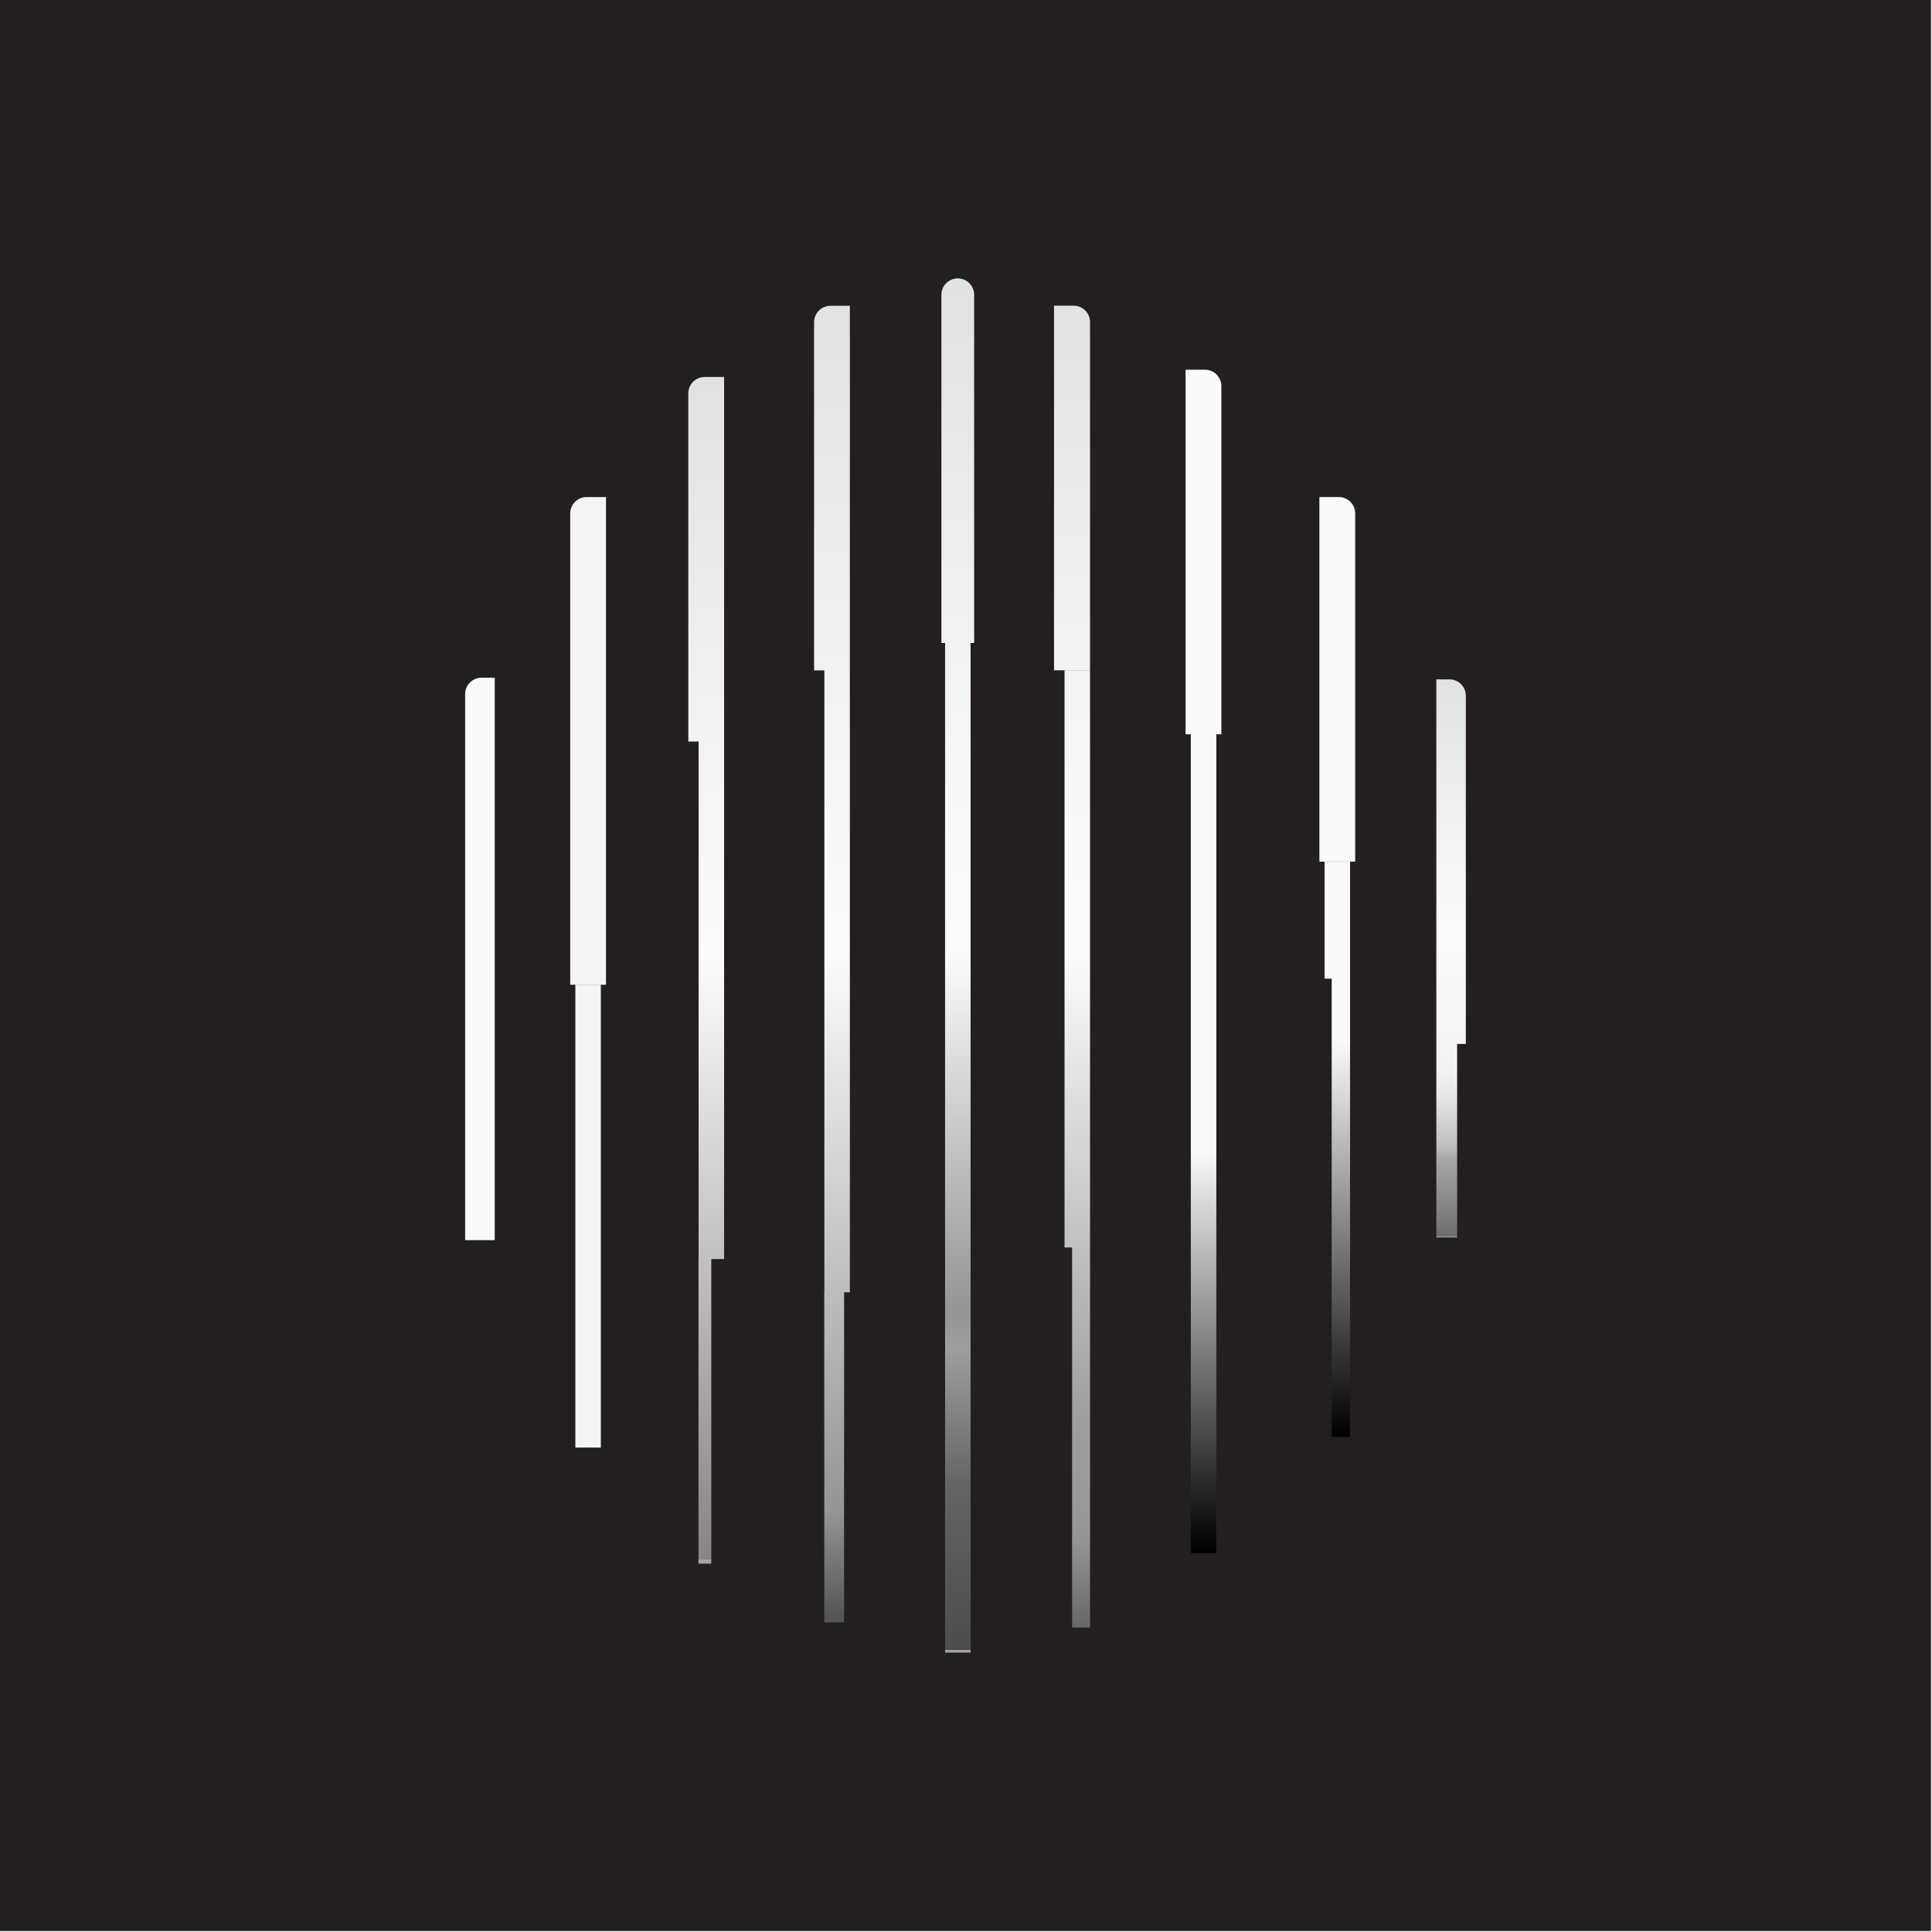
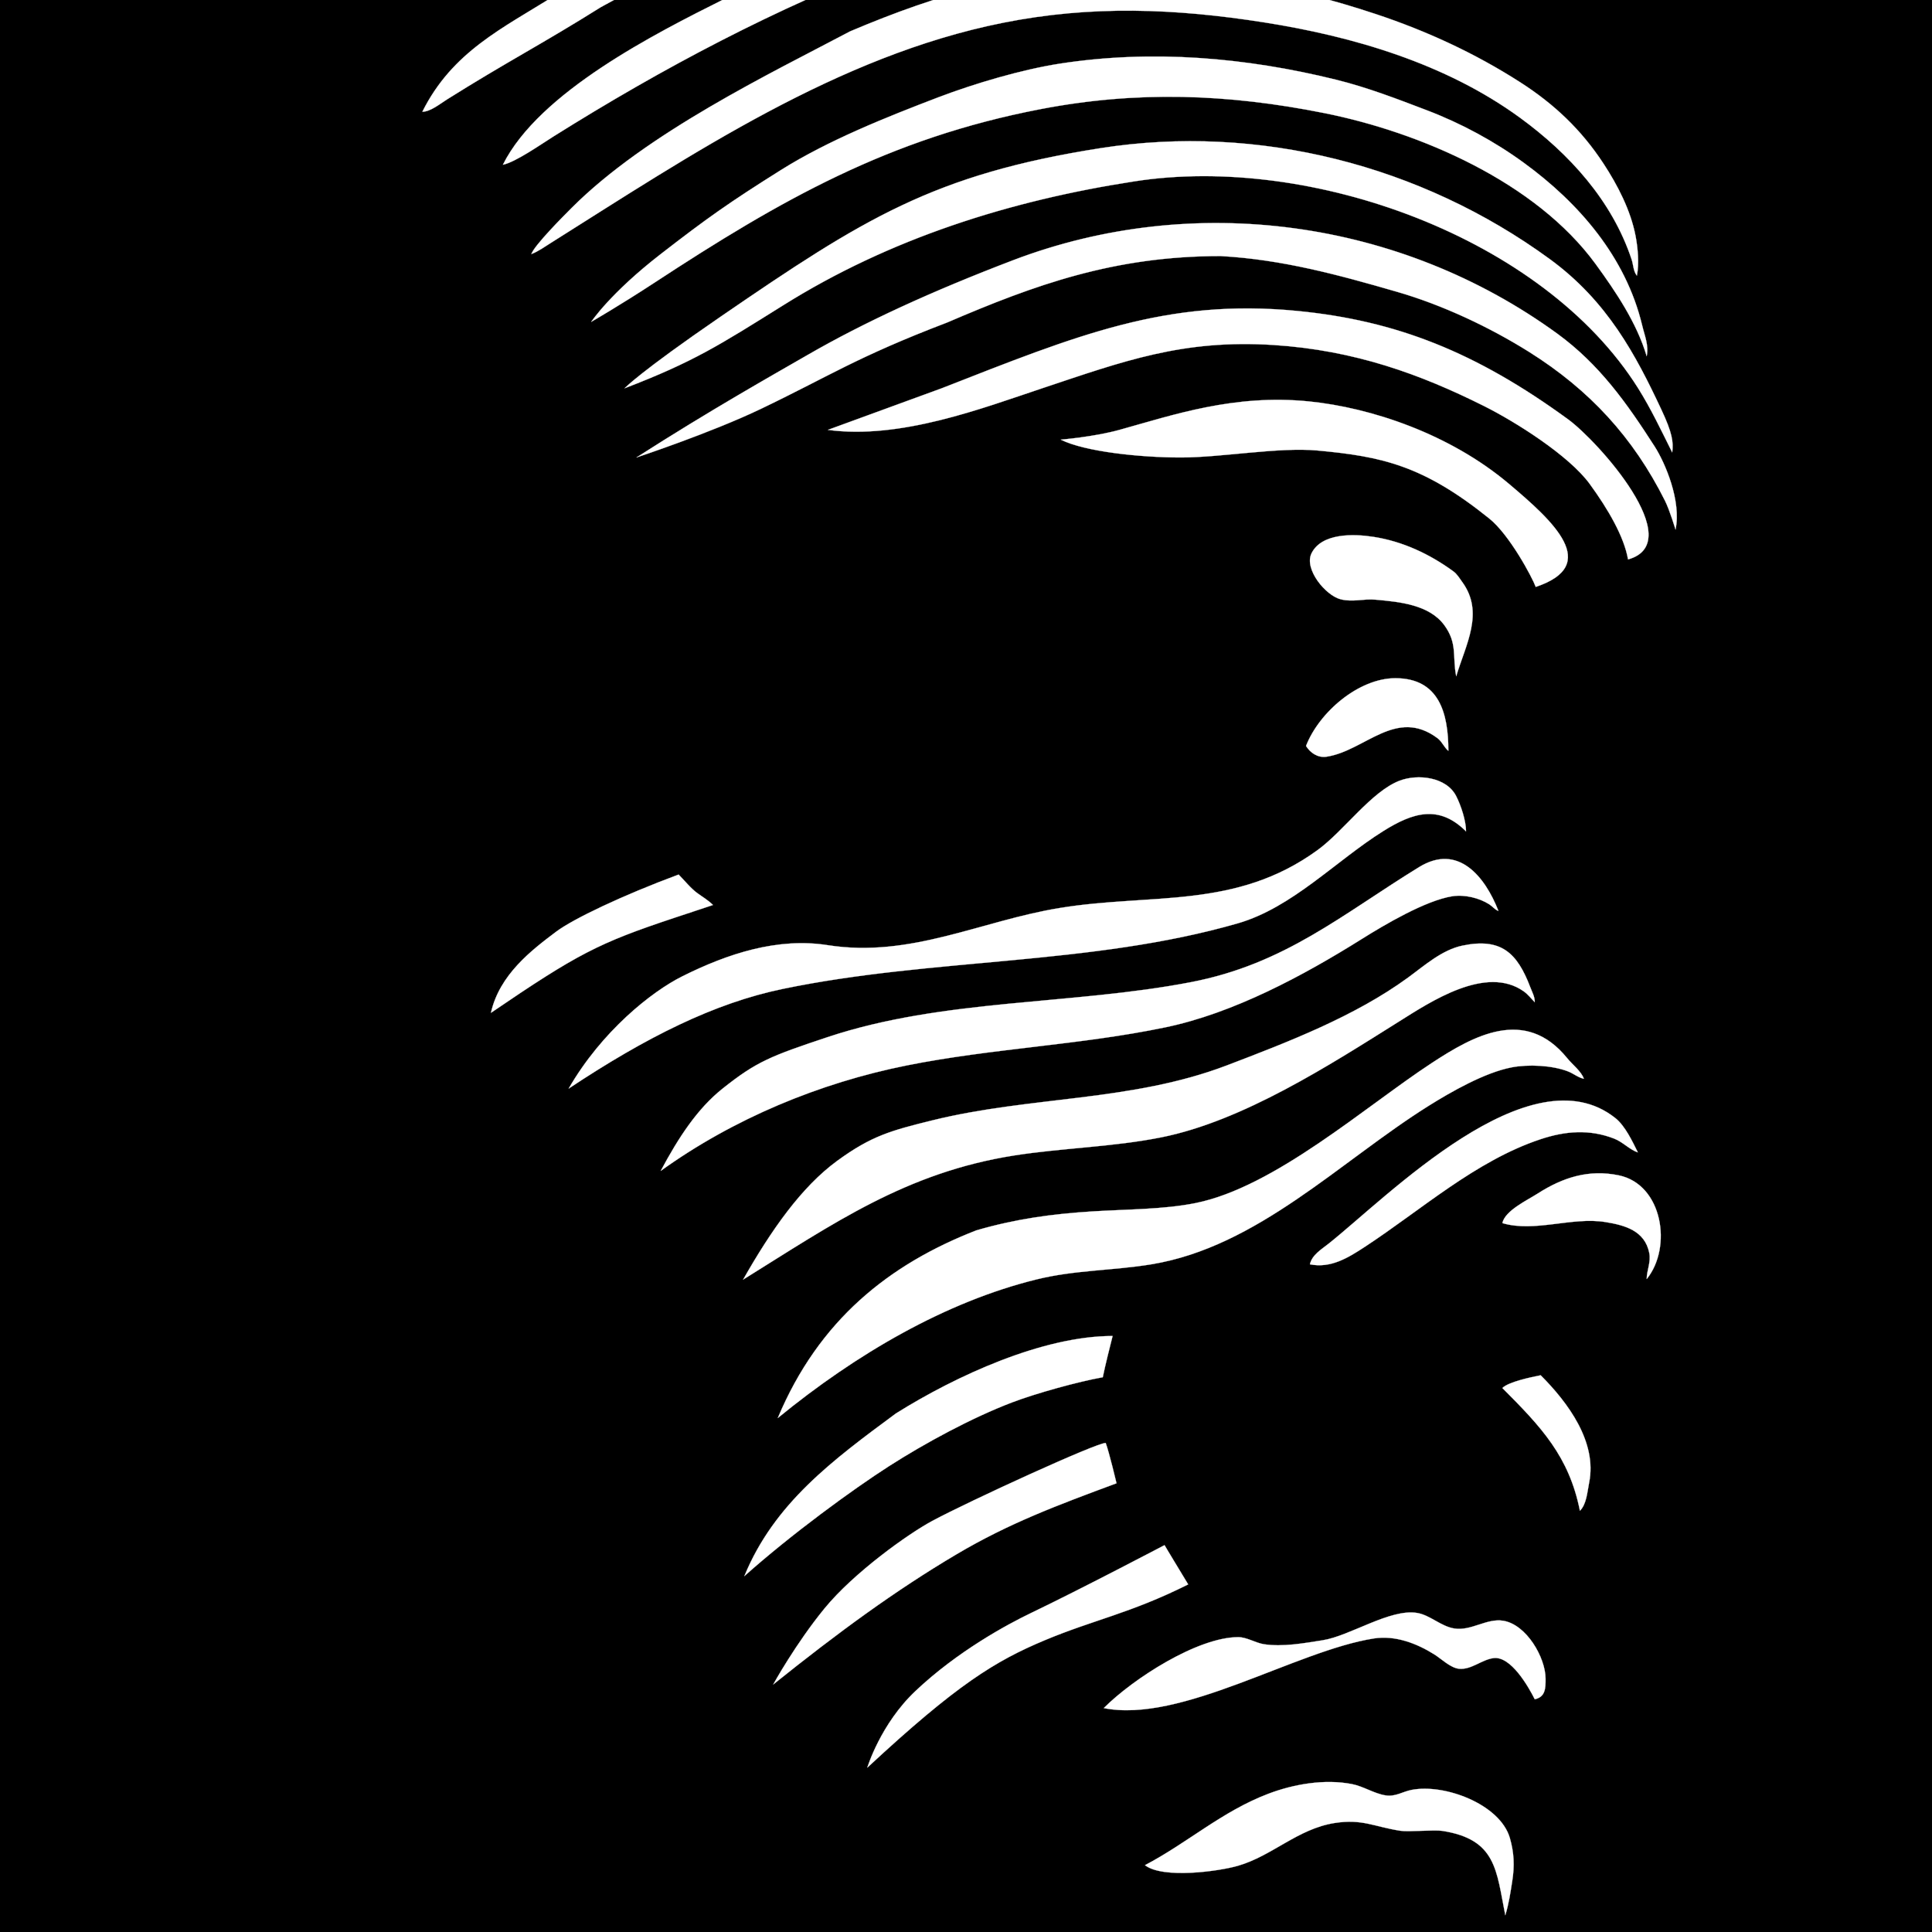
- <svg xmlns="http://www.w3.org/2000/svg" width="100%" height="100%" viewBox="0 0 190 190" version="1.1" xml:space="preserve" style="fill-rule:evenodd;clip-rule:evenodd;stroke-linejoin:round;stroke-miterlimit:2;">
-   <g transform="matrix(0.918812,0,0,1,0,0)">
-     <rect x="0" y="0" width="206.68" height="189.9" style="fill:rgb(35,31,32);" />
-   </g>
-   <g transform="matrix(1.03234,0,0,1.03234,-13.7506,-3.71619)">
-     <path d="M59.19,68.16L60.45,68.16L60.45,121.74L57.63,121.74L57.63,69.72C57.63,68.86 58.33,68.16 59.19,68.16Z" style="fill:rgb(250,250,250);fill-rule:nonzero;" />
-     <path d="M82.3,74.24L78.89,74.24L78.89,41.07C78.89,40.21 79.59,39.51 80.45,39.51L82.3,39.51L82.3,74.24ZM82.3,74.24L79.87,74.24L79.87,123.54L82.3,123.54L82.3,74.24ZM81.08,123.54L79.86,123.54L79.86,152.56L81.08,152.56L81.08,123.54Z" style="fill:url(#_Linear1);fill-rule:nonzero;" />
-     <path d="M94.28,67.46L90.87,67.46L90.87,34.29C90.87,33.43 91.57,32.73 92.43,32.73L94.28,32.73L94.28,67.46ZM94.28,67.46L91.85,67.46L91.85,126.71L94.28,126.71L94.28,67.46ZM93.73,126.7L91.84,126.7L91.84,158.15L93.73,158.15L93.73,126.7Z" style="fill:url(#_Linear2);fill-rule:nonzero;" />
-     <path d="M104.56,30.12C105.42,30.12 106.12,30.82 106.12,31.68L106.12,64.85L103,64.85L103,31.68C103,30.82 103.7,30.12 104.56,30.12ZM105.78,64.85L103.35,64.85L103.35,97.08L105.78,97.08L105.78,64.85ZM105.78,97.08L103.35,97.08L103.35,161.03L105.78,161.03L105.78,97.08Z" style="fill:url(#_Linear3);fill-rule:nonzero;" />
-     <path d="M113.73,32.72L115.6,32.72C116.46,32.72 117.16,33.42 117.16,34.28L117.16,67.45L113.73,67.45L113.73,32.72ZM117.16,67.46L114.73,67.46L114.73,122.44L117.16,122.44L117.16,67.46ZM117.16,122.44L115.45,122.44L115.45,158.65L117.16,158.65L117.16,122.44Z" style="fill:url(#_Linear4);fill-rule:nonzero;" />
-     <path d="M126.26,38.82L128.11,38.82C128.97,38.82 129.67,39.52 129.67,40.38L129.67,73.55L126.26,73.55L126.26,38.82ZM129.19,73.55L126.76,73.55L126.76,120.09L129.19,120.09L129.19,73.55ZM129.19,120.09L126.76,120.09L126.76,151.54L129.19,151.54L129.19,120.09Z" style="fill:url(#_Linear5);fill-rule:nonzero;" />
-     <path d="M139.01,50.95L140.86,50.95C141.72,50.95 142.42,51.65 142.42,52.51L142.42,85.68L139.01,85.68L139.01,50.95ZM141.93,85.69L139.5,85.69L139.5,96.83L141.93,96.83L141.93,85.69ZM141.93,96.82L140.18,96.82L140.18,140.48L141.93,140.48L141.93,96.82Z" style="fill:url(#_Linear6);fill-rule:nonzero;" />
-     <path d="M150.15,68.32L151.4,68.32C152.26,68.32 152.96,69.02 152.96,69.88L152.96,103.05L150.15,103.05L150.15,68.32ZM152.13,103.05L150.15,103.05L150.15,121.48L152.13,121.48L152.13,103.05Z" style="fill:url(#_Linear7);fill-rule:nonzero;" />
-     <path d="M70.56,141.5L68.13,141.5L68.13,97.42L70.56,97.42L70.56,141.5ZM71.05,50.95L69.2,50.95C68.34,50.95 67.64,51.65 67.64,52.51L67.64,97.41L71.05,97.41L71.05,50.95Z" style="fill:url(#_Linear8);fill-rule:nonzero;" />
+ <svg xmlns="http://www.w3.org/2000/svg" width="2310" height="2310" viewBox="0 0 2310 2310" fill="none">
+   <g clip-path="url(#clip0_6373_24)">
+     <rect width="2310" height="2310" fill="black" />
+     <path fill-rule="evenodd" clip-rule="evenodd" d="M746.829 -55C777.359 -55 807.865 -55 838.396 -55C794.5 -33.026 718.5 8.474 718.5 8.474C646.876 53.364 606.313 73.734 534.733 118.705C526.234 124.014 514.67 133.584 505 133.584C540.967 61.654 600.566 34.096 664.5 -6.026C671.927 -10.686 746.829 -55 746.829 -55ZM974.576 -55C1016.82 -55 1059.09 -55 1101.36 -55C1101.36 -55 1081.92 -49.168 1072.45 -45.58C928.218 9.39 792.156 81.328 661.492 163.316C647.012 172.387 616.581 193.795 601.278 196.985C644.744 109.866 784.758 39.474 865.762 -1.044C893.286 -14.78 933.851 -34.265 974.576 -55ZM1957.14 329.619C1952.78 324.037 1953.08 316.909 1950.84 310.105C1927.39 239.756 1876.46 183.83 1817.37 140.711C1728.42 75.815 1617.37 43.342 1511.12 26.694C1404.58 9.973 1304.78 6.134 1199.23 27.217C1001.85 66.612 826.448 184.793 659.149 290.093C651.373 294.953 643.896 300.436 635.323 303.8C638.737 293.508 673.555 258.517 683.449 248.623C773.637 158.44 921.617 87.667 1016.5 37.474C1125.36 -8.681 1220.91 -35.265 1330.88 -35.265C1440.14 -35.265 1541.47 -17.672 1645.31 16.95C1706.17 37.211 1763.54 63.703 1817.52 98.294C1858.18 124.373 1890.69 155.083 1917.29 195.739C1934.14 221.433 1949.69 251.614 1955.52 281.944C1958.31 296.301 1959.98 315.456 1957.14 329.619ZM1968.88 425.892C1957.02 385.968 1931.95 348.734 1907.77 315.613C1836.17 217.546 1697.96 158.126 1583.4 135.204C1467.87 112.1 1359.2 108.262 1243.84 130.518C1062.96 165.322 933.791 238.795 782.5 337.974C740.933 365.223 706.927 384.796 706.927 384.796C706.927 384.796 729.5 350.645 790 303.8C845.618 260.735 871.262 242.521 933.851 203.216C990.434 167.745 1059.52 140.177 1121.75 116.413C1165.41 99.79 1221.41 83.267 1266.95 76.139C1377.15 59.111 1488.94 68.499 1597.48 95.304C1634.5 104.417 1670.81 118.417 1706.37 131.989C1747.22 147.565 1786.89 169.048 1822.06 194.717C1888.09 242.86 1943.96 307.579 1963.45 389.058C1966.44 401.619 1971.5 412.759 1968.88 425.892ZM1999.39 540.932C1986.35 514.814 1974.19 488.995 1958.69 464.247C1845.29 283.738 1566.71 183.795 1356.02 216.873C1207.81 239.727 1063.85 285.05 936.075 365.223C860.194 412.599 829.5 432.5 746.829 464.247C746.829 464.247 763.882 445.665 862.478 378.058C1032.5 261.474 1116.34 208.425 1316.25 177.097C1504.56 147.742 1698.87 197.353 1852.74 309.607C1921.99 360.092 1955.81 424.498 1986.5 489.974C1999.39 517.474 2001 528.474 1999.39 540.932ZM2003.35 633.218C2003.35 633.218 1996.52 610.24 1990.81 598.8C1952.84 522.914 1900.51 466.126 1828.37 420.808C1780.93 391.063 1724.41 364.46 1670.25 348.859C1600.29 328.6 1532.8 310.159 1459.4 306.143C1332 306.143 1237.5 340.474 1132.61 385.519C1023.88 427.023 991 449.974 909.5 488.974C849.389 517.739 761 546.974 761 546.974C850 489.974 922.577 449.246 965.5 424.474C1033 385.519 1113.63 348.433 1210.97 311.277C1427.29 228.799 1674.01 262.251 1861.99 398.952C1912.31 435.708 1944.88 481.673 1978.35 533.804C1990.87 553.353 2010.5 598.8 2003.35 633.218ZM1946.58 668.881C1942 641.94 1922.83 608.807 1900.72 578.564C1875.94 544.595 1812.02 504.29 1774.38 485.474C1698.57 447.568 1619.98 418.737 1522.71 412.474C1414 405.474 1343.25 431.824 1246 464.247C1174.31 488.147 1076.5 525.655 989.903 513.974L1126 464.247C1287.18 401.213 1394.5 356.474 1551.39 371.812C1668.96 383.306 1764.5 420.808 1875 501.474C1910.46 527.363 2019.26 648.502 1946.58 668.881ZM1836.22 701.728C1831.85 689.94 1804.93 639.488 1780.69 619.974C1701.94 556.598 1652.62 545.67 1574.45 538.564C1528.84 534.439 1460.5 546.974 1412 546.974C1363.5 546.974 1297.25 540.124 1268.31 525.655C1268.31 525.655 1308 522.422 1338.5 513.974C1402.5 496.247 1475.5 470.974 1564.98 479.948C1638.83 487.354 1733.17 518.564 1804.22 578.564C1856.71 622.896 1915.01 675.491 1836.22 701.728ZM1741.13 808.568C1736.4 784.917 1742.93 769.441 1726.98 747.584C1708.81 722.687 1672.52 719.522 1644.88 717.005C1629.9 715.634 1617.84 720.195 1603.06 716.556C1585.07 712.136 1558.77 680.364 1568.19 661.454C1580.39 637.086 1618.72 638.216 1642.46 641.94C1677.18 647.373 1709.28 662.426 1737.55 683.036C1742.31 686.5 1744.92 691.236 1748.26 695.796C1775.03 732.481 1752.45 770.537 1741.13 808.568ZM1731.74 897.763C1726.73 893.701 1724.14 886.598 1718.75 882.586C1669.05 845.529 1632.21 897.71 1586.11 904.741C1575.62 906.336 1566.7 900.156 1561.54 891.907C1577.35 851.316 1624.7 810.911 1668.36 810.911C1720.28 810.911 1731.74 852.068 1731.74 897.763ZM1752.87 994.036C1720.6 961.763 1689.42 971.382 1653.9 993.663C1596.91 1029.4 1545.24 1085.02 1480.09 1103.94C1304.2 1154.59 1115.27 1145.11 936.269 1182.3C854.215 1199.2 772.5 1240.09 679.91 1301.57C719.5 1232.97 779.115 1185.69 815.716 1167.39C869.976 1140.28 929.707 1120.63 989.903 1130.13C1088.9 1145.61 1172.88 1101.01 1266.95 1085.67C1376.31 1067.7 1477.62 1087.72 1575.55 1016.27C1607.22 993.139 1639.72 946.311 1673.49 933.426C1695.15 925.177 1729.3 928.866 1741.06 951.844C1746.8 963.091 1752.87 981.453 1752.87 994.036ZM1791.6 1089.11C1787.29 1087.67 1784.83 1083.93 1780.69 1081.26C1768.53 1073.46 1750.88 1069.33 1736.52 1071.57C1704.75 1076.55 1655.8 1105.39 1628.08 1122.78C1558.41 1166.41 1474.96 1211.39 1393.21 1228.35C1291.35 1249.54 1186.26 1253.41 1084.19 1273.86C979.902 1294.69 876.575 1337.64 790 1399.97C811.404 1359.84 833.951 1325.49 864 1301.57C904.5 1269.33 921.264 1262.79 989.38 1240.09C1127.9 1193.95 1281.34 1201.77 1423.74 1174.37C1536.5 1152.68 1604.79 1093.2 1696.9 1036.65C1743.27 1008.3 1775.38 1047.65 1791.6 1089.11ZM811.404 1045.67C818.582 1052.85 825.586 1061.92 833.785 1067.9C840.34 1072.69 846.621 1076.2 852.478 1082.06C852.478 1082.06 828.5 1089.99 806 1097.47C715.404 1127.62 690.5 1140.47 587 1210.97C597.179 1165.41 635.5 1136.13 665 1113.97C685.25 1098.76 743.876 1070.74 811.404 1045.67ZM1835.05 1198.27C1830.91 1194.13 1826.85 1188.85 1822.06 1185.44C1776.9 1153.22 1710.12 1197.92 1672.67 1221.4C1589.89 1273.37 1486.03 1340.34 1388.52 1359.84C1330.5 1371.42 1271.13 1372.41 1212.94 1381.47C1083.5 1401.76 996.619 1462.76 888.5 1529.97C922 1471.04 958.096 1419.34 1001 1387.97C1042.05 1358.04 1065.3 1351.79 1114.72 1339.58C1232.97 1310.43 1352.41 1317.46 1466.88 1273.86C1539.87 1246.01 1619.95 1215.27 1683.54 1168.86C1703.1 1154.58 1724.06 1135.74 1748.61 1130.63C1794.77 1121.06 1813.96 1139.16 1829.61 1180.23C1832.08 1186.68 1835.05 1191.59 1835.05 1198.27ZM1893.74 1289.83C1886.69 1288.31 1881.48 1283.55 1874.52 1280.89C1855.47 1273.61 1827.15 1272.34 1807.31 1276.2C1775.53 1282.31 1735.45 1305.06 1707.91 1322.33C1602.16 1388.65 1503.38 1490.91 1376.5 1511.69C1330.24 1519.26 1285.1 1518.39 1239.13 1529.76C1130.99 1556.42 1024 1618.47 929.963 1695.47C979 1578.47 1063 1511.69 1167.5 1471.04C1214.58 1457.43 1257.1 1451.55 1305.5 1448.47C1347.1 1445.83 1391.08 1446.21 1429.5 1438.47C1524.15 1419.41 1632.88 1322.73 1711.82 1271.05C1761.77 1238.33 1823.75 1203.51 1873.8 1265.19C1879.93 1272.76 1890.82 1281.09 1893.74 1289.83ZM1958.31 1377.88C1948.57 1374.64 1940.47 1365.5 1930.13 1361.43C1900.45 1349.83 1871.48 1352.22 1841.65 1362.18C1764.31 1387.99 1699.47 1446.46 1632.05 1490.65C1611.91 1503.84 1591.2 1516.7 1566.22 1511.69C1568.64 1500.5 1579.93 1493.87 1588.53 1487.04C1658.09 1431.82 1829.51 1255.99 1931.32 1336.79C1943.21 1346.26 1951.71 1364.67 1958.31 1377.88ZM1968.88 1529.31C1968.88 1519.07 1974.17 1509.1 1971.95 1498.06C1966.61 1471.32 1942.66 1464.91 1919.63 1461.15C1879.56 1454.61 1834.8 1473.86 1796.31 1462.39C1799.53 1447.44 1825.95 1435.15 1838.51 1427.1C1868.64 1407.79 1899.62 1397.87 1935.56 1405.32C1987.92 1416.22 1999.75 1491.28 1968.88 1529.31ZM1330.28 1597.4C1327 1610.47 1321.5 1631.97 1318.54 1646.69C1289 1651.97 1238.86 1665.81 1210.1 1676.77C1162.22 1695.01 1106.27 1725.26 1063 1752.97C1019.73 1780.69 946 1834.47 890 1884.47C925.723 1797.34 995.888 1745.68 1071.25 1689.97C1143.5 1644.69 1247.03 1597.4 1330.28 1597.4ZM1842.1 1644.35C1874.85 1677.1 1909.76 1724.22 1900.04 1772.75C1897.8 1783.96 1897 1798.39 1889.05 1806.34C1876.08 1741.35 1842.95 1706.24 1796.31 1659.6C1803.72 1652.2 1830.48 1646.67 1842.1 1644.35ZM1322.05 1725.34C1326.24 1736.66 1334.96 1773.47 1334.96 1773.47C1263.64 1799.96 1206.61 1821.12 1143.5 1858.47C1070.81 1901.49 1002.5 1951.47 924.5 2014.04C924.5 2014.04 951.169 1965.47 986 1922.97C1020.83 1880.47 1085.71 1834.03 1114.72 1818.47C1159.22 1794.61 1313.01 1724.12 1322.05 1725.34ZM1392.49 1847.41C1392.02 1847.41 1411.28 1878.71 1420.65 1894.39C1351.05 1929.19 1308 1936.47 1249 1961.2C1190 1985.94 1144 2014.04 1037 2113.47C1037 2113.47 1052.73 2061.47 1094.5 2021.97C1144.9 1974.32 1204.26 1942.25 1233 1928.48C1291.46 1900.49 1392.49 1847.41 1392.49 1847.41ZM1835.05 2031.71C1827.34 2016.33 1806.48 1979.9 1785.82 1982.49C1771.64 1984.26 1759.25 1996.62 1744.57 1995.25C1734.43 1994.3 1723.36 1983.36 1714.94 1978.08C1693.78 1964.82 1668.21 1955 1642.61 1959.01C1549.49 1973.58 1412.24 2060.78 1319.71 2042.28C1355.21 2006.78 1432.1 1957.47 1480.54 1957.47C1490.63 1957.47 1501.18 1964.34 1511.12 1965.91C1533.65 1969.43 1559.5 1964.64 1581.4 1961.2C1614.07 1956.09 1661.78 1923.35 1694.11 1928.48C1709.81 1930.97 1722.74 1944.61 1738.87 1947.12C1759.28 1950.31 1777.45 1934.61 1797.41 1937.88C1825.21 1942.46 1847.82 1981.88 1847.96 2007.06C1848.03 2018.62 1847.78 2028.97 1835.05 2031.71ZM1799.83 2289.97C1789.13 2236.52 1789.31 2199.23 1724.64 2189.09C1714.72 2187.55 1684.17 2190.49 1674.25 2188.94C1642.48 2183.96 1628.86 2174.49 1595.63 2179.69C1551.61 2186.63 1521.13 2218.99 1480.09 2230.83C1456.96 2237.5 1390.29 2246.61 1369.01 2230.11C1419.9 2203.45 1461.07 2165.84 1516.18 2144.85C1547.01 2133.09 1583.82 2126.86 1616.27 2133.12C1630.08 2135.76 1642.91 2144.53 1656.7 2146.67C1668.46 2148.52 1676.76 2142.31 1687.58 2140.14C1727.21 2132.29 1793.63 2157.34 1805.26 2197.66C1810.35 2215.28 1810.94 2230.98 1808.13 2248.95C1805.86 2263.43 1804.14 2275.53 1799.83 2289.97Z" fill="white" stroke="white" stroke-width="0.25" stroke-linejoin="round" />
  </g>
  <defs>
-     <linearGradient id="_Linear1" x1="0" y1="0" x2="1" y2="0" gradientUnits="userSpaceOnUse" gradientTransform="matrix(6.92293e-15,-113.06,113.06,6.92293e-15,80.59,152.56)">
-       <stop offset="0" style="stop-color:rgb(163,163,163);stop-opacity:1" />
-       <stop offset="0" style="stop-color:rgb(134,133,134);stop-opacity:1" />
-       <stop offset="0.51" style="stop-color:rgb(252,252,252);stop-opacity:1" />
-       <stop offset="1" style="stop-color:rgb(225,227,226);stop-opacity:1" />
-     </linearGradient>
-     <linearGradient id="_Linear2" x1="0" y1="0" x2="1" y2="0" gradientUnits="userSpaceOnUse" gradientTransform="matrix(7.68037e-15,-125.43,125.43,7.68037e-15,92.57,158.15)">
-       <stop offset="0" style="stop-color:rgb(163,163,163);stop-opacity:1" />
-       <stop offset="0" style="stop-color:rgb(77,77,77);stop-opacity:1" />
-       <stop offset="0.09" style="stop-color:rgb(149,149,149);stop-opacity:1" />
-       <stop offset="0.51" style="stop-color:rgb(252,252,252);stop-opacity:1" />
-       <stop offset="1" style="stop-color:rgb(225,227,226);stop-opacity:1" />
-     </linearGradient>
-     <linearGradient id="_Linear3" x1="0" y1="0" x2="1" y2="0" gradientUnits="userSpaceOnUse" gradientTransform="matrix(8.01593e-15,-130.91,130.91,8.01593e-15,104.56,161.03)">
-       <stop offset="0" style="stop-color:rgb(163,163,163);stop-opacity:1" />
-       <stop offset="0" style="stop-color:rgb(77,77,77);stop-opacity:1" />
-       <stop offset="0.12" style="stop-color:rgb(100,100,100);stop-opacity:1" />
-       <stop offset="0.22" style="stop-color:rgb(158,158,158);stop-opacity:1" />
-       <stop offset="0.25" style="stop-color:rgb(149,149,149);stop-opacity:1" />
-       <stop offset="0.51" style="stop-color:rgb(252,252,252);stop-opacity:1" />
-       <stop offset="0.59" style="stop-color:rgb(250,250,250);stop-opacity:1" />
-       <stop offset="1" style="stop-color:rgb(225,227,226);stop-opacity:1" />
-     </linearGradient>
-     <linearGradient id="_Linear4" x1="0" y1="0" x2="1" y2="0" gradientUnits="userSpaceOnUse" gradientTransform="matrix(7.71099e-15,-125.93,125.93,7.71099e-15,115.373,158.65)">
-       <stop offset="0" style="stop-color:rgb(163,163,163);stop-opacity:1" />
-       <stop offset="0" style="stop-color:rgb(77,77,77);stop-opacity:1" />
-       <stop offset="0" style="stop-color:rgb(100,100,100);stop-opacity:1" />
-       <stop offset="0.07" style="stop-color:rgb(149,149,149);stop-opacity:1" />
-       <stop offset="0.09" style="stop-color:rgb(153,153,153);stop-opacity:1" />
-       <stop offset="0.16" style="stop-color:rgb(158,158,158);stop-opacity:1" />
-       <stop offset="0.51" style="stop-color:rgb(252,252,252);stop-opacity:1" />
-       <stop offset="0.59" style="stop-color:rgb(250,250,250);stop-opacity:1" />
-       <stop offset="1" style="stop-color:rgb(225,227,226);stop-opacity:1" />
-     </linearGradient>
-     <linearGradient id="_Linear5" x1="0" y1="0" x2="1" y2="0" gradientUnits="userSpaceOnUse" gradientTransform="matrix(6.90211e-15,-112.72,112.72,6.90211e-15,127.97,151.54)">
-       <stop offset="0" style="stop-color:black;stop-opacity:1" />
-       <stop offset="0.34" style="stop-color:rgb(250,250,250);stop-opacity:1" />
-       <stop offset="1" style="stop-color:rgb(250,250,250);stop-opacity:1" />
-     </linearGradient>
-     <linearGradient id="_Linear6" x1="0" y1="0" x2="1" y2="0" gradientUnits="userSpaceOnUse" gradientTransform="matrix(5.48274e-15,-89.54,89.54,5.48274e-15,140.71,140.49)">
-       <stop offset="0" style="stop-color:black;stop-opacity:1" />
-       <stop offset="0.42" style="stop-color:rgb(250,250,250);stop-opacity:1" />
-       <stop offset="1" style="stop-color:rgb(250,250,250);stop-opacity:1" />
-     </linearGradient>
-     <linearGradient id="_Linear7" x1="0" y1="0" x2="1" y2="0" gradientUnits="userSpaceOnUse" gradientTransform="matrix(3.25511e-15,-53.16,53.16,3.25511e-15,150.903,121.48)">
-       <stop offset="0" style="stop-color:rgb(163,163,163);stop-opacity:1" />
-       <stop offset="0" style="stop-color:rgb(108,108,109);stop-opacity:1" />
-       <stop offset="0.05" style="stop-color:rgb(131,131,132);stop-opacity:1" />
-       <stop offset="0.14" style="stop-color:rgb(167,167,168);stop-opacity:1" />
-       <stop offset="0.16" style="stop-color:rgb(189,189,190);stop-opacity:1" />
-       <stop offset="0.25" style="stop-color:rgb(230,230,230);stop-opacity:1" />
-       <stop offset="0.3" style="stop-color:rgb(242,242,242);stop-opacity:1" />
-       <stop offset="0.54" style="stop-color:rgb(252,252,252);stop-opacity:1" />
-       <stop offset="1" style="stop-color:rgb(225,227,226);stop-opacity:1" />
-     </linearGradient>
-     <linearGradient id="_Linear8" x1="0" y1="0" x2="1" y2="0" gradientUnits="userSpaceOnUse" gradientTransform="matrix(5.54459e-15,-90.55,90.55,5.54459e-15,69.34,141.5)">
-       <stop offset="0" style="stop-color:rgb(244,244,244);stop-opacity:1" />
-       <stop offset="1" style="stop-color:rgb(244,244,244);stop-opacity:1" />
-     </linearGradient>
+     <clipPath id="clip0_6373_24">
+       <rect width="2310" height="2310" fill="white" />
+     </clipPath>
  </defs>
</svg>
